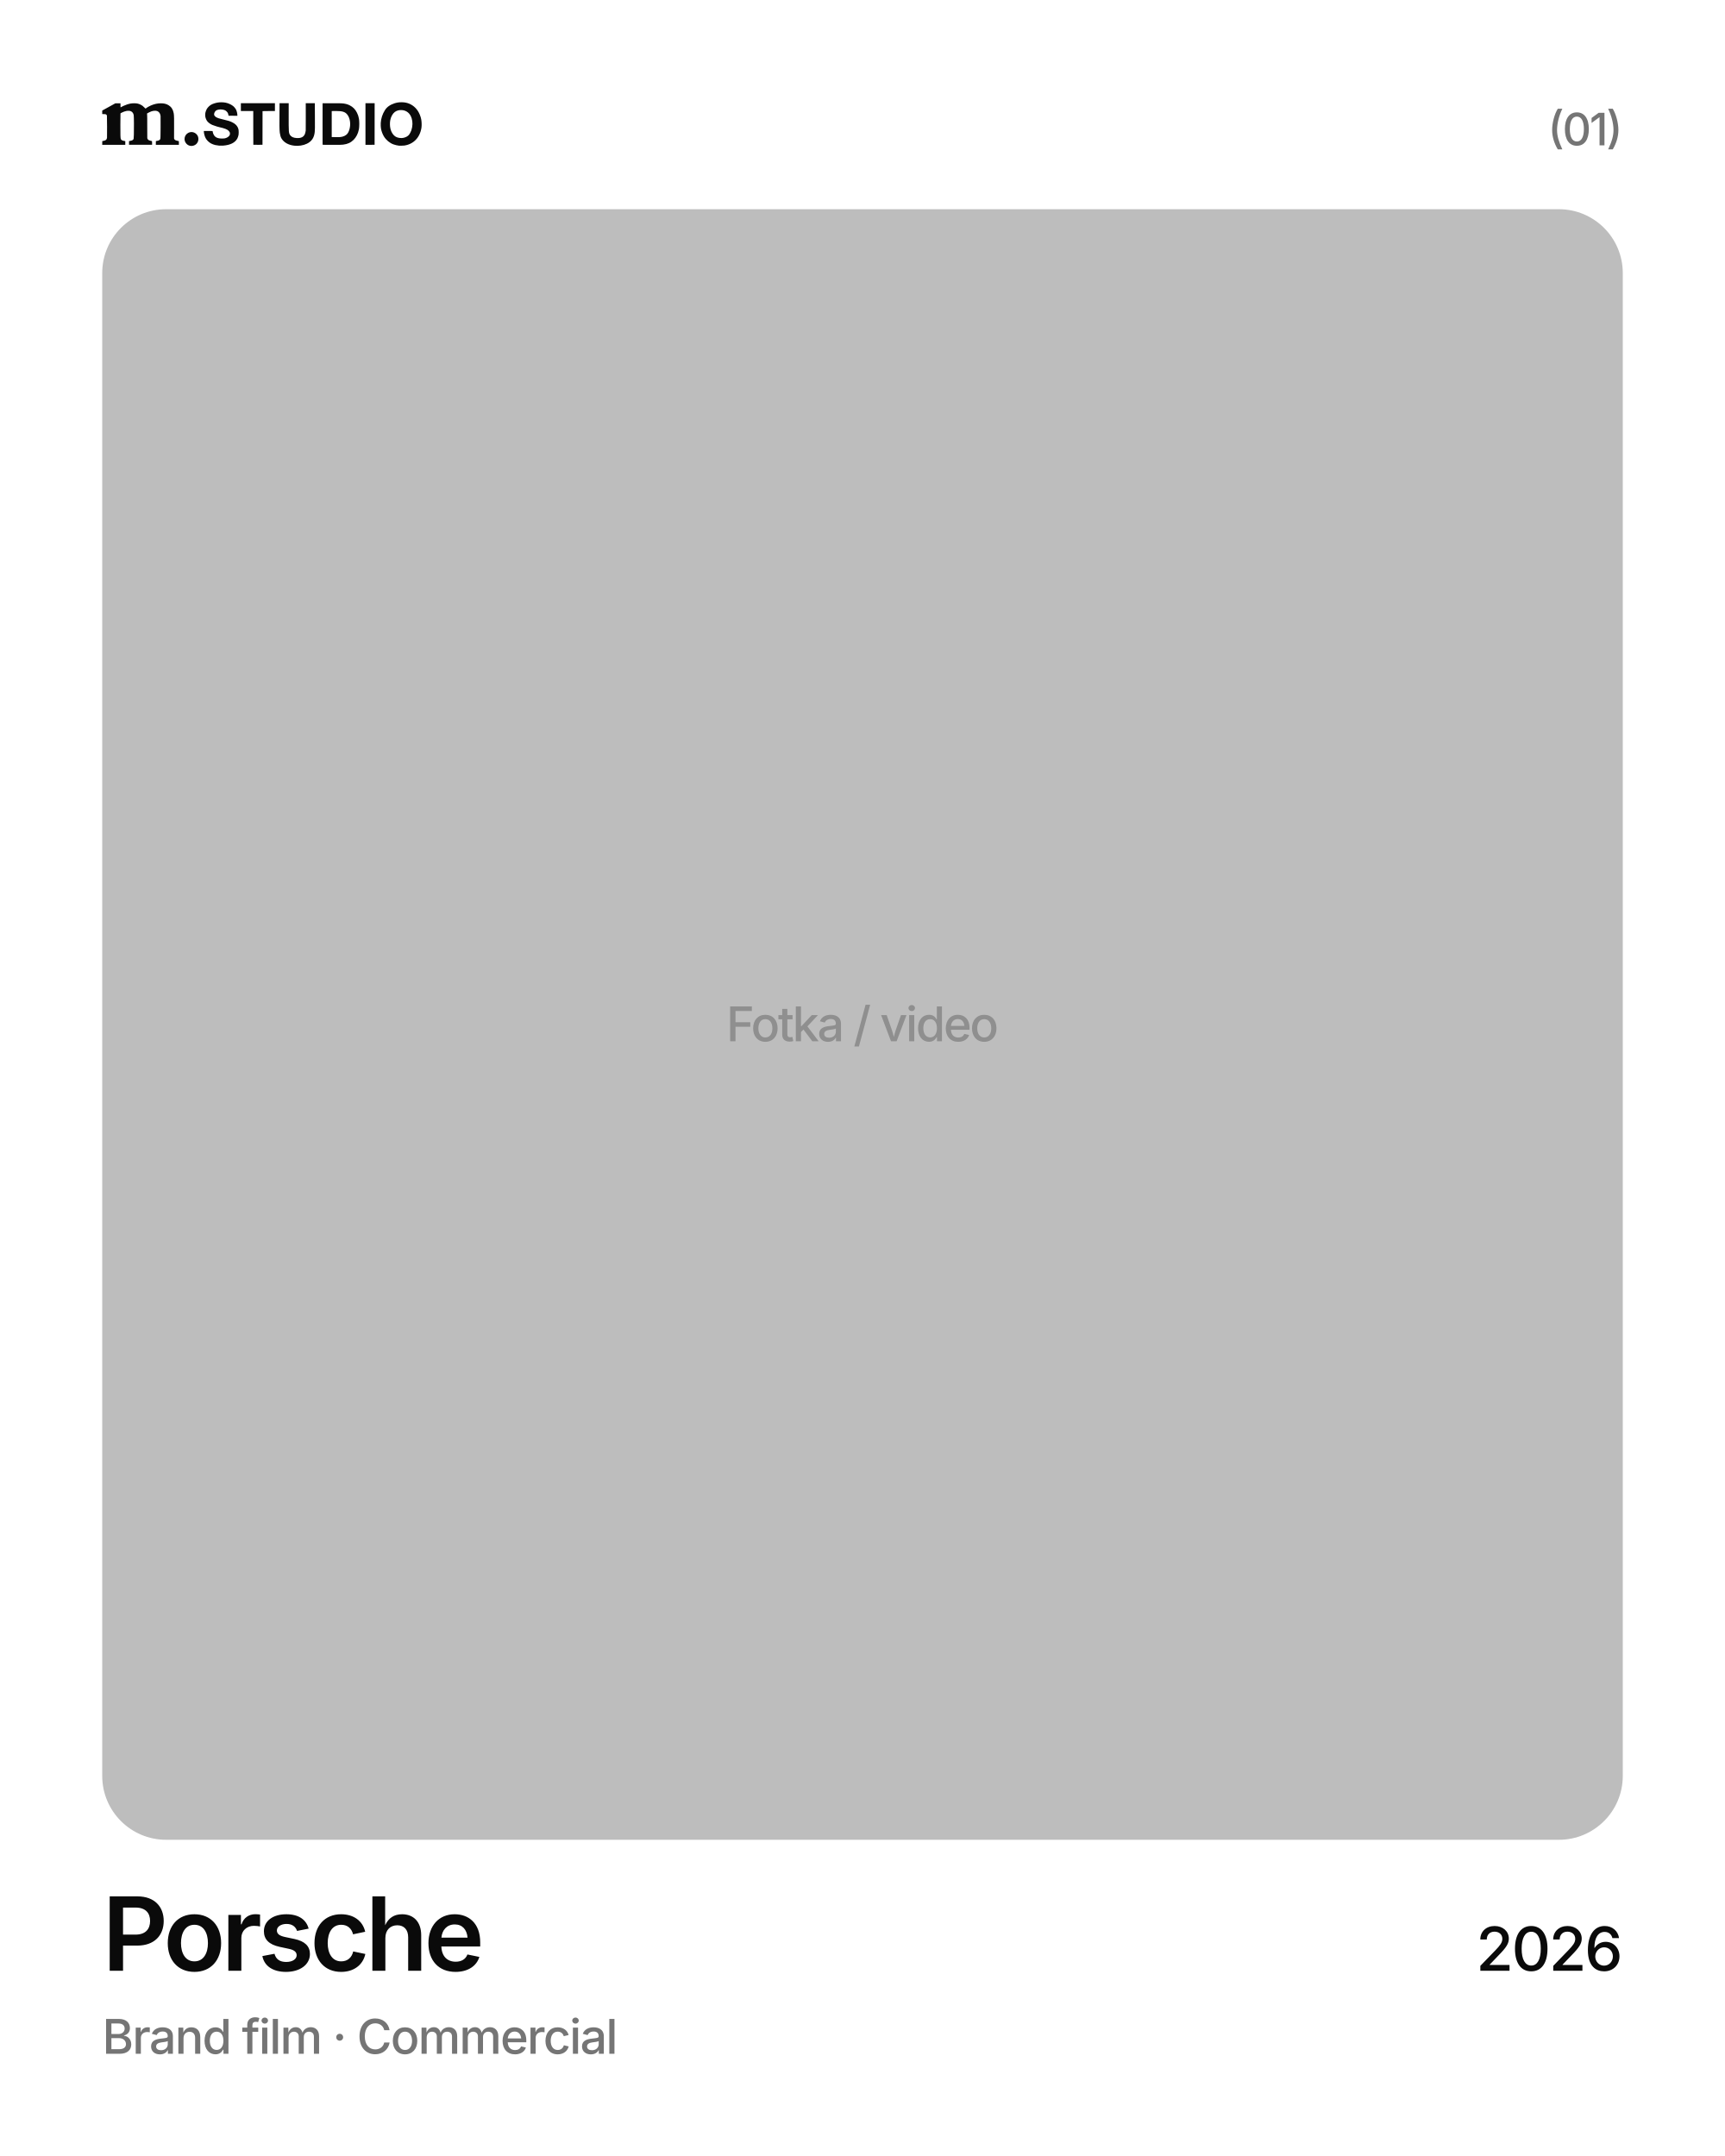
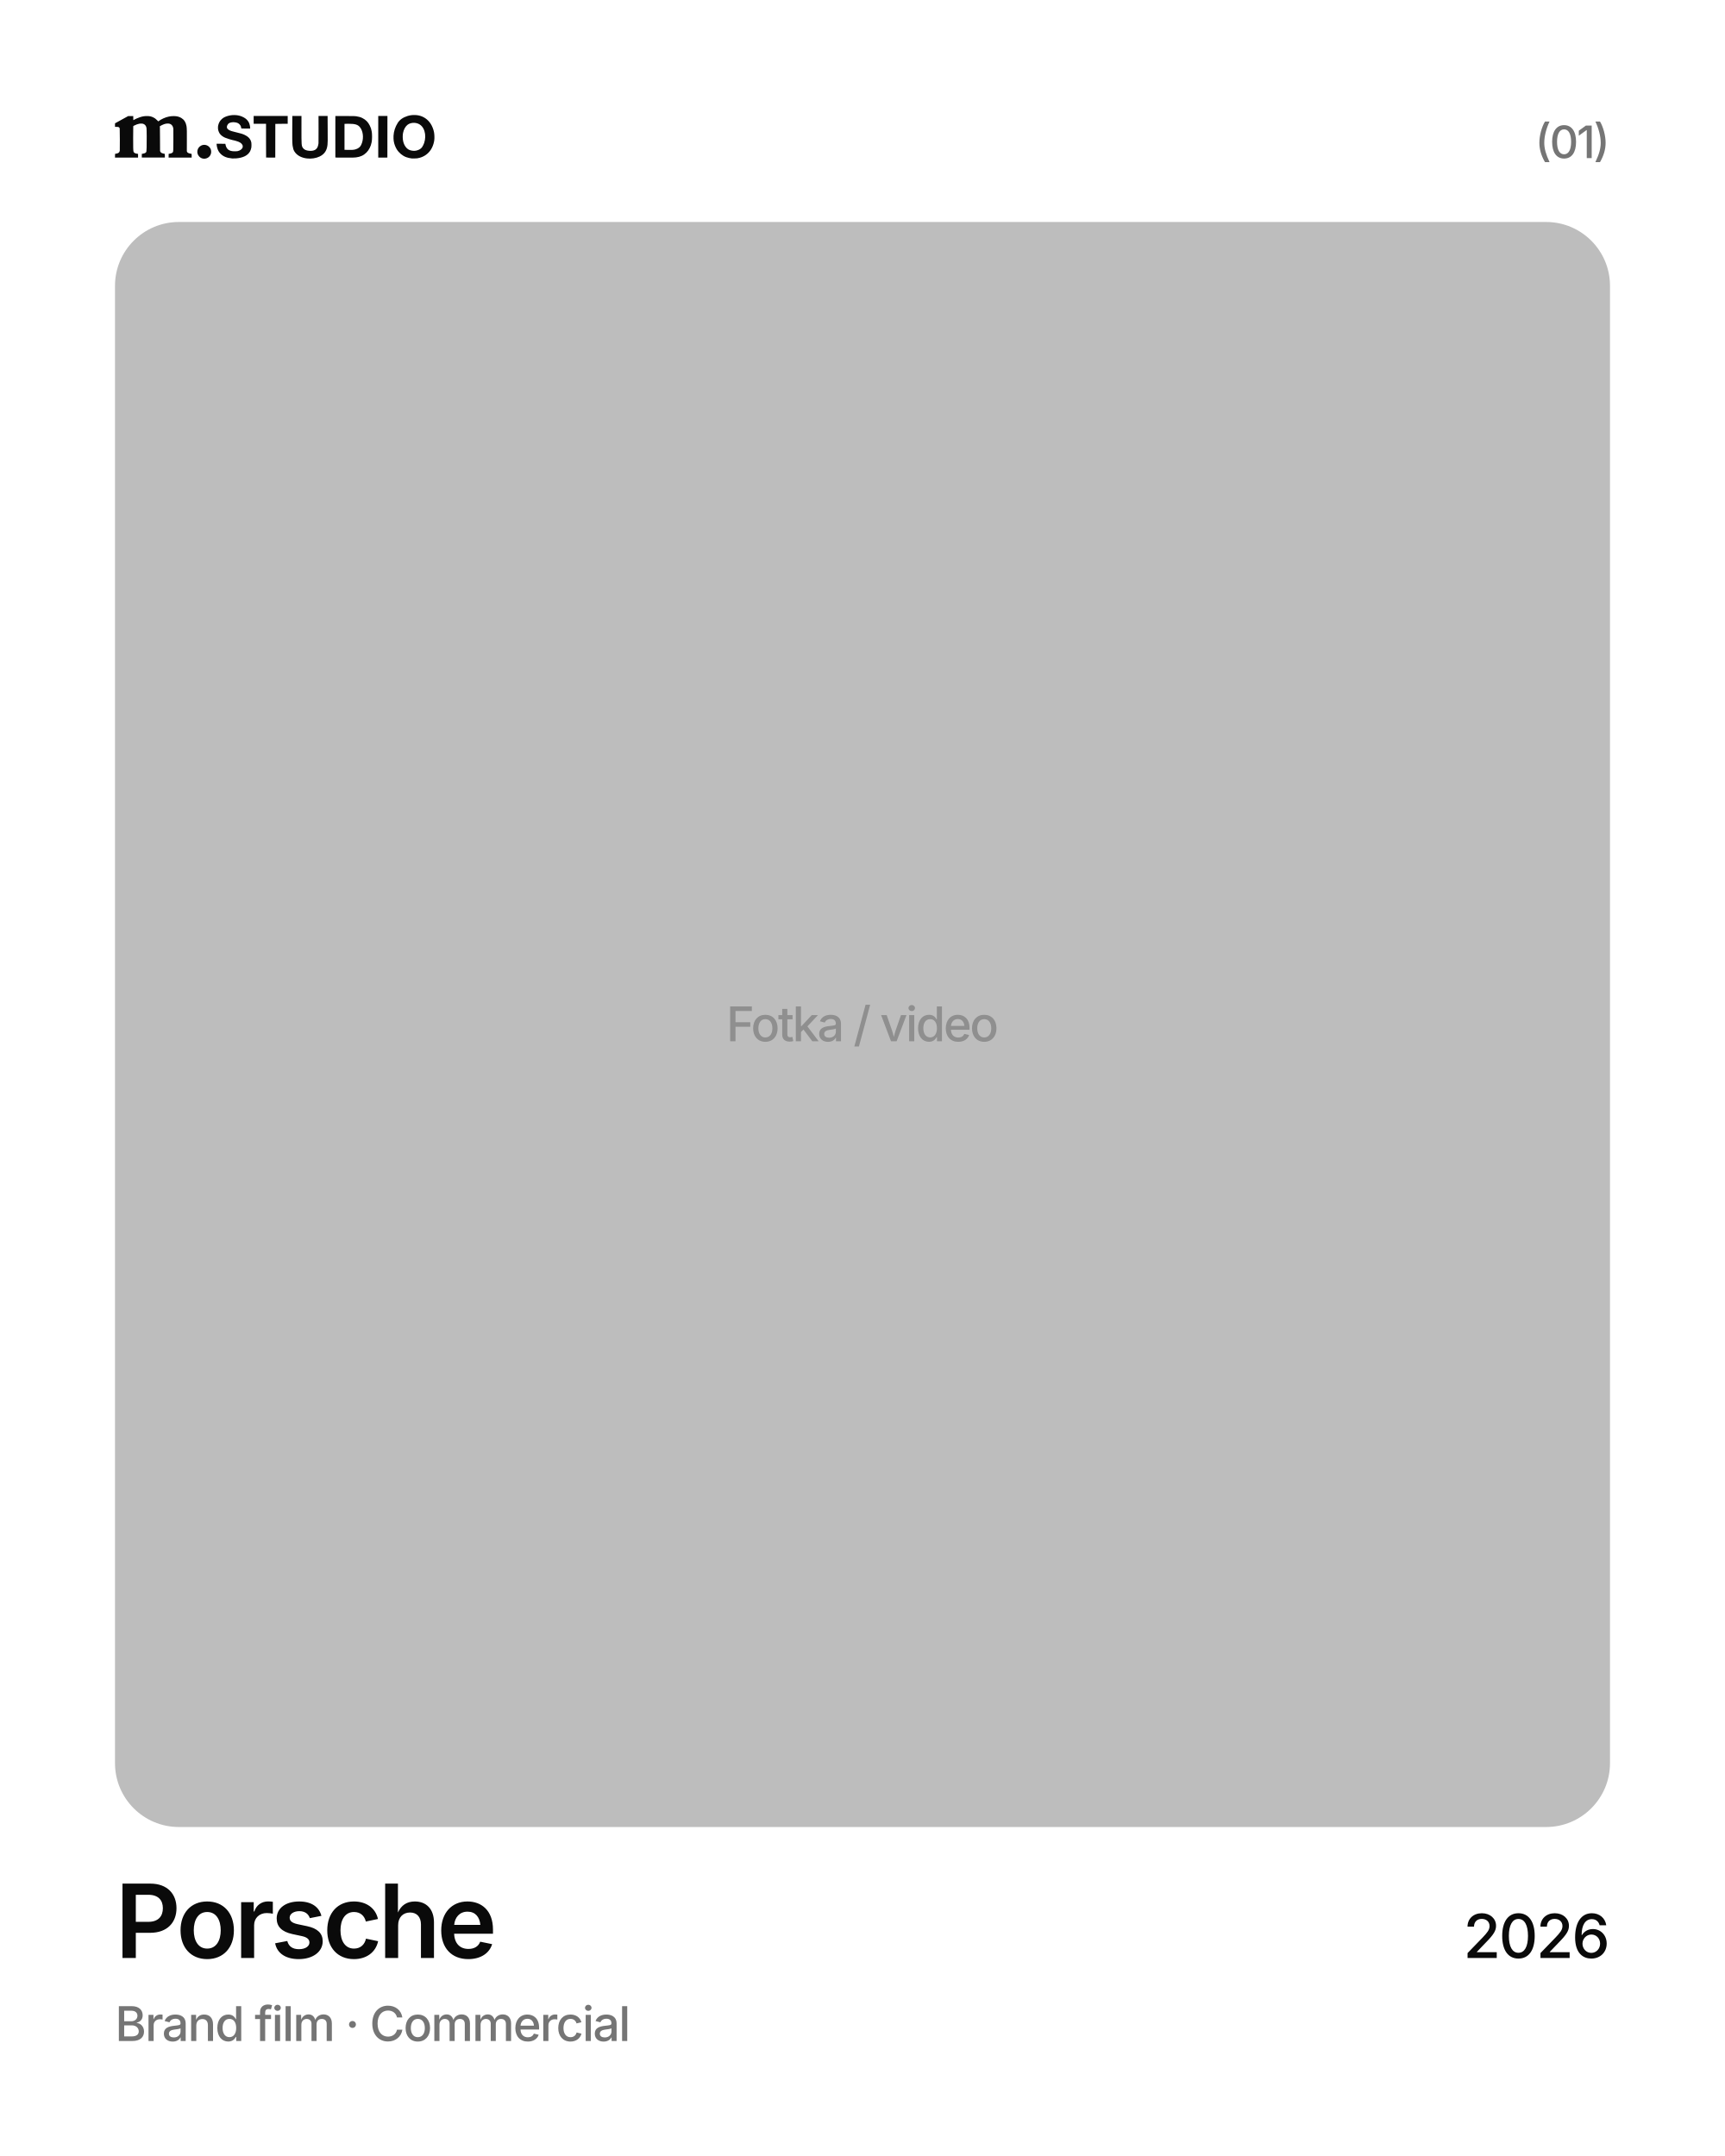
<svg xmlns="http://www.w3.org/2000/svg" width="1080" height="1350" viewBox="0 0 1080 1350">
  <rect id="Background" width="1080" height="1350" fill="#FFFFFF" />
-   <g id="Logo m.STUDIO" transform="translate(64 64) scale(0.0625)">
+   <g id="Logo m.STUDIO" transform="translate(72 72) scale(0.0625)">
    <path fill="#0A0A0A" fill-rule="evenodd" d="M 879.37 436.51 C 864.89 433.36 853.86 426.92 842.98 415.27 C 811.69 381.76 821.75 327.27 863.08 306.46 C 892.07 291.86 927.01 299.29 947.94 324.50 C 956.60 334.93 961.33 346.26 962.94 360.46 C 965.06 379.12 960.44 396.23 949.28 411.08 C 933.78 431.70 905.14 442.11 879.37 436.51 Z  M 1923.50 435.50 C 1865.42 428.80 1820.12 403.39 1796.67 364.36 C 1787.73 349.47 1783.24 335.24 1779.53 310.00 C 1779.33 308.62 1778.89 305.70 1778.56 303.50 C 1778.23 301.30 1777.32 289.91 1776.53 278.19 C 1775.37 260.72 1775.22 234.60 1775.72 133.44 L 1776.32 10.00 L 1822.14 10.00 L 1867.96 10.00 L 1867.77 132.25 C 1867.52 301.63 1868.01 308.39 1882.16 329.55 C 1893.75 346.88 1915.15 356.74 1945.90 358.92 C 1991.95 362.18 2019.65 348.13 2031.46 315.51 C 2034.10 308.24 2037.31 293.82 2038.60 283.50 C 2039.01 280.20 2039.23 217.31 2039.08 143.75 L 2038.80 10.00 L 2084.26 10.00 L 2129.71 10.00 L 2130.44 138.80 C 2131.16 264.20 2131.06 274.47 2128.85 297.50 C 2123.33 355.12 2098.21 392.75 2049.74 415.99 C 2013.48 433.39 1967.20 440.54 1923.50 435.50 Z  M 1173.00 435.29 C 1164.03 434.73 1140.11 431.03 1131.50 428.86 C 1100.40 421.02 1077.96 408.95 1058.40 389.53 C 1040.08 371.35 1029.18 351.32 1022.51 323.61 C 1019.76 312.17 1018.00 300.21 1018.00 292.92 L 1018.00 287.98 L 1061.66 288.24 L 1105.31 288.50 L 1106.98 296.50 C 1109.65 309.29 1111.89 315.92 1116.59 325.05 C 1131.38 353.75 1159.23 365.37 1209.32 363.72 C 1226.43 363.16 1231.86 362.07 1244.88 356.56 C 1259.75 350.27 1271.81 339.95 1276.78 329.25 C 1279.01 324.45 1279.46 322.09 1279.48 314.98 C 1279.50 307.32 1279.16 305.77 1276.18 299.71 C 1267.45 281.98 1248.37 270.04 1212.56 259.91 C 1204.89 257.74 1197.69 255.79 1196.56 255.56 C 1195.43 255.34 1191.35 254.40 1187.50 253.48 C 1183.65 252.56 1179.60 251.63 1178.50 251.41 C 1163.24 248.40 1132.49 238.77 1105.51 228.56 C 1084.18 220.48 1061.22 203.55 1049.70 187.42 C 1043.84 179.20 1037.18 164.28 1034.34 153.00 C 1030.79 138.90 1030.58 117.28 1033.86 103.73 C 1040.18 77.68 1049.95 60.03 1067.32 43.33 C 1082.54 28.69 1097.58 19.99 1121.00 12.28 C 1145.06 4.36 1167.80 0.70 1193.00 0.69 C 1221.60 0.69 1245.09 4.95 1269.00 14.48 C 1284.23 20.55 1298.68 28.58 1309.45 36.98 C 1322.01 46.76 1334.98 62.69 1341.62 76.50 C 1348.51 90.83 1353.96 115.16 1353.99 131.76 L 1354.00 136.02 L 1309.82 135.76 L 1265.64 135.50 L 1263.96 127.00 C 1260.81 111.15 1257.26 104.12 1247.11 93.65 C 1236.14 82.33 1226.19 77.65 1205.34 73.97 C 1191.31 71.50 1180.25 71.47 1166.92 73.88 C 1143.86 78.06 1133.33 85.48 1124.76 103.63 C 1120.52 112.62 1119.69 124.25 1122.79 131.26 C 1128.10 143.26 1143.56 153.66 1167.50 161.32 C 1171.90 162.72 1183.83 165.90 1194.00 168.37 C 1266.09 185.87 1277.38 189.27 1300.80 200.54 C 1318.01 208.82 1328.59 215.93 1338.75 226.05 C 1353.72 240.96 1362.70 258.24 1366.04 278.55 C 1367.55 287.72 1367.51 314.31 1365.98 325.00 C 1364.42 335.86 1358.06 355.40 1353.33 363.91 C 1329.85 406.07 1283.94 429.01 1211.00 435.03 C 1200.81 435.87 1184.23 435.98 1173.00 435.29 Z  M 2972.50 435.38 C 2955.78 433.65 2934.56 428.70 2917.75 422.62 C 2879.75 408.86 2844.83 379.91 2822.16 343.35 C 2809.02 322.17 2796.58 289.40 2793.54 268.00 C 2793.19 265.52 2792.47 261.48 2791.94 259.00 C 2790.18 250.82 2789.21 224.60 2790.07 208.32 C 2792.40 164.38 2807.31 118.34 2831.43 80.66 C 2839.25 68.42 2840.67 66.58 2849.50 57.15 C 2874.67 30.27 2918.47 9.35 2963.90 2.52 C 2987.08 -0.97 3018.61 -0.29 3040.50 4.15 C 3090.93 14.39 3133.48 43.73 3162.40 88.19 C 3177.05 110.72 3190.18 143.78 3195.49 171.50 C 3199.83 194.18 3201.14 228.68 3198.47 250.00 C 3197.61 256.88 3196.72 263.18 3196.49 264.00 C 3196.26 264.82 3195.87 266.62 3195.61 268.00 C 3190.42 296.02 3178.32 326.19 3163.15 349.00 C 3136.86 388.52 3098.67 416.02 3052.50 428.68 C 3032.39 434.19 3024.88 435.16 3000.00 435.49 C 2987.07 435.65 2974.70 435.61 2972.50 435.38 Z  M 0.23 408.29 L 0.50 389.58 L 12.19 387.37 C 36.38 382.80 44.98 375.41 47.98 356.61 C 49.32 348.27 48.51 140.55 47.12 134.79 C 45.57 128.35 42.78 124.66 37.49 122.02 C 32.94 119.76 31.10 119.52 16.25 119.16 L -0.00 118.77 L 0.01 101.13 L 0.02 83.50 L 15.76 74.86 C 33.28 65.24 61.73 49.58 84.50 37.00 C 92.75 32.45 101.30 27.74 103.50 26.55 C 105.70 25.36 112.96 21.37 119.62 17.69 L 131.74 11.00 L 157.37 11.00 L 183.00 11.00 L 183.00 31.50 C 183.00 42.78 183.27 52.00 183.60 52.00 C 183.92 52.00 185.39 51.17 186.85 50.16 C 196.33 43.59 228.63 29.19 248.50 22.69 C 275.33 13.91 294.33 10.68 319.50 10.65 C 346.26 10.61 362.94 14.11 383.50 24.04 C 399.02 31.54 405.45 36.26 419.80 50.66 C 427.12 58.00 433.39 64.00 433.74 64.00 C 434.09 64.00 435.30 63.16 436.44 62.13 C 444.27 55.01 468.19 41.07 485.53 33.51 C 520.75 18.15 552.83 11.06 587.33 11.02 C 619.29 10.98 643.05 16.88 665.00 30.30 C 692.32 47.01 709.03 72.73 715.51 108.00 C 715.76 109.38 716.19 111.62 716.46 113.00 C 716.73 114.38 717.67 122.47 718.54 131.00 C 719.92 144.38 720.10 161.34 719.85 255.00 L 719.57 363.50 L 722.20 369.18 C 726.47 378.41 733.37 382.21 754.50 386.98 C 759.45 388.09 764.51 389.24 765.75 389.52 C 767.98 390.03 768.00 390.17 768.00 408.52 L 768.00 427.00 L 652.48 427.00 L 536.96 427.00 L 537.23 408.25 L 537.50 389.50 L 547.18 387.81 C 566.02 384.53 576.10 379.37 580.64 370.69 C 583.79 364.69 584.41 346.52 584.73 251.00 C 585.10 140.77 585.11 143.53 584.54 139.00 C 582.33 121.22 577.13 109.36 567.26 99.57 C 557.22 89.60 544.80 85.30 527.00 85.62 C 514.77 85.84 504.70 87.67 491.77 92.01 C 481.56 95.44 456.18 107.73 451.58 111.47 L 448.67 113.84 L 449.94 128.58 C 450.89 139.62 451.14 169.90 450.93 249.41 C 450.78 307.76 451.01 357.30 451.46 359.50 C 453.34 368.76 459.31 376.57 467.86 380.93 C 472.93 383.51 492.59 388.96 498.50 389.42 C 499.13 389.47 499.50 396.39 499.50 408.00 L 499.50 426.50 L 384.00 426.50 L 268.50 426.50 L 268.50 408.00 L 268.50 389.50 L 280.50 387.47 C 295.30 384.95 303.33 381.50 309.37 375.04 C 315.37 368.62 315.28 369.22 316.88 325.00 C 318.72 274.00 317.82 145.70 315.50 130.00 C 312.35 108.61 298.81 92.63 279.50 87.52 C 272.36 85.63 255.55 85.36 245.50 86.98 C 230.25 89.44 209.11 96.99 192.50 105.91 L 183.50 110.74 L 182.78 120.62 C 182.38 126.06 181.96 174.15 181.84 227.50 C 181.61 326.51 182.35 354.70 185.50 366.89 C 187.11 373.16 190.88 377.53 198.01 381.41 C 203.04 384.15 216.41 388.00 220.91 388.01 C 222.33 388.01 225.19 388.48 227.25 389.05 L 231.00 390.09 L 231.00 408.55 L 231.00 427.00 L 115.48 427.00 L -0.04 427.00 L 0.23 408.29 Z  M 1513.68 426.34 C 1513.30 425.97 1513.00 349.69 1513.00 256.83 L 1513.00 88.00 L 1451.00 88.00 L 1389.00 88.00 L 1389.00 49.00 L 1389.00 10.00 L 1559.50 10.00 L 1730.00 10.00 L 1730.00 49.00 L 1730.00 88.00 L 1710.16 88.00 C 1699.25 88.00 1671.36 88.30 1648.17 88.66 L 1606.01 89.33 L 1605.75 257.91 L 1605.50 426.50 L 1559.93 426.76 C 1534.86 426.90 1514.05 426.72 1513.68 426.34 Z  M 2207.46 425.75 C 2207.20 425.06 2207.10 331.35 2207.24 217.50 L 2207.50 10.50 L 2304.50 10.53 C 2399.96 10.55 2401.74 10.59 2416.74 12.81 C 2443.35 16.75 2461.16 22.04 2479.50 31.44 C 2512.63 48.42 2535.19 71.47 2551.99 105.50 C 2562.17 126.13 2567.07 140.70 2570.48 160.50 C 2571.34 165.45 2572.23 170.18 2572.48 171.00 C 2573.67 175.02 2575.07 199.53 2575.07 216.50 C 2575.07 233.53 2573.80 256.30 2572.46 263.00 C 2571.53 267.68 2571.01 270.50 2569.95 276.50 C 2563.58 312.64 2543.59 351.75 2519.10 376.00 C 2489.86 404.95 2458.05 419.69 2413.34 424.99 C 2397.64 426.86 2390.14 426.99 2302.22 427.00 C 2227.71 427.00 2207.84 426.74 2207.46 425.75 Z  M 2637.00 218.51 L 2637.00 10.00 L 2683.00 10.00 L 2729.00 10.00 L 2728.75 218.25 L 2728.50 426.50 L 2682.75 426.76 L 2637.00 427.02 L 2637.00 218.51 Z  M 3016.58 357.05 C 3042.73 351.53 3063.17 339.87 3075.24 323.60 C 3082.31 314.07 3092.73 293.39 3096.88 280.67 C 3110.36 239.38 3111.27 198.01 3099.52 160.50 C 3084.32 111.96 3050.22 83.15 3003.02 78.97 C 2976.31 76.60 2949.73 83.54 2930.98 97.77 C 2909.40 114.15 2892.16 145.25 2885.49 179.86 C 2880.83 204.03 2881.09 235.94 2886.14 260.50 C 2895.17 304.37 2920.07 339.01 2951.18 351.01 C 2971.29 358.76 2997.15 361.15 3016.58 357.05 Z  M 2391.42 348.01 C 2398.23 346.92 2404.86 345.62 2406.15 345.13 C 2407.44 344.64 2408.72 344.26 2409.00 344.28 C 2410.50 344.41 2421.41 340.30 2427.30 337.37 C 2452.13 325.07 2463.73 310.66 2474.35 278.91 C 2492.33 225.24 2484.06 160.20 2454.60 123.42 C 2432.91 96.34 2405.77 87.99 2339.50 88.01 C 2323.00 88.01 2307.14 88.30 2304.25 88.65 L 2299.00 89.28 L 2299.00 219.10 L 2299.00 348.93 L 2309.25 349.25 C 2314.89 349.43 2332.89 349.67 2349.27 349.79 C 2374.84 349.97 2380.78 349.72 2391.42 348.01 Z" />
  </g>
-   <text id="Counter" x="1016" y="91" font-family="Inter" font-size="28" font-weight="500" letter-spacing="-1.12" fill="#757575" text-anchor="end">(01)</text>
-   <rect id="Photo – vložte obrázek" x="64" y="131" width="952" height="1021" rx="40" fill="#BDBDBD" />
+   <text id="Counter" x="1008" y="99" font-family="Inter" font-size="28" font-weight="500" letter-spacing="-1.12" fill="#757575" text-anchor="end">(01)</text>
+   <rect id="Photo – vložte obrázek" x="72" y="139" width="936" height="1005" rx="40" fill="#BDBDBD" />
  <text id="Hint – smazat" x="540" y="652" font-family="Inter" font-size="30" font-weight="500" letter-spacing="-1.20" fill="#8F8F8F" text-anchor="middle">Fotka / video</text>
-   <text id="Title" x="64" y="1234" font-family="Inter" font-size="64" font-weight="600" letter-spacing="-2.56" fill="#0A0A0A" text-anchor="start">Porsche</text>
-   <text id="Year" x="1016" y="1234" font-family="Inter" font-size="38" font-weight="500" letter-spacing="-1.15" fill="#0A0A0A" text-anchor="end">2026</text>
-   <text id="Scope" x="64" y="1286" font-family="Inter" font-size="30" font-weight="500" letter-spacing="-0.90" fill="#757575" text-anchor="start">Brand film · Commercial</text>
+   <text id="Title" x="72" y="1226" font-family="Inter" font-size="64" font-weight="600" letter-spacing="-2.56" fill="#0A0A0A" text-anchor="start">Porsche</text>
+   <text id="Year" x="1008" y="1226" font-family="Inter" font-size="38" font-weight="500" letter-spacing="-1.15" fill="#0A0A0A" text-anchor="end">2026</text>
+   <text id="Scope" x="72" y="1278" font-family="Inter" font-size="30" font-weight="500" letter-spacing="-0.90" fill="#757575" text-anchor="start">Brand film · Commercial</text>
</svg>
